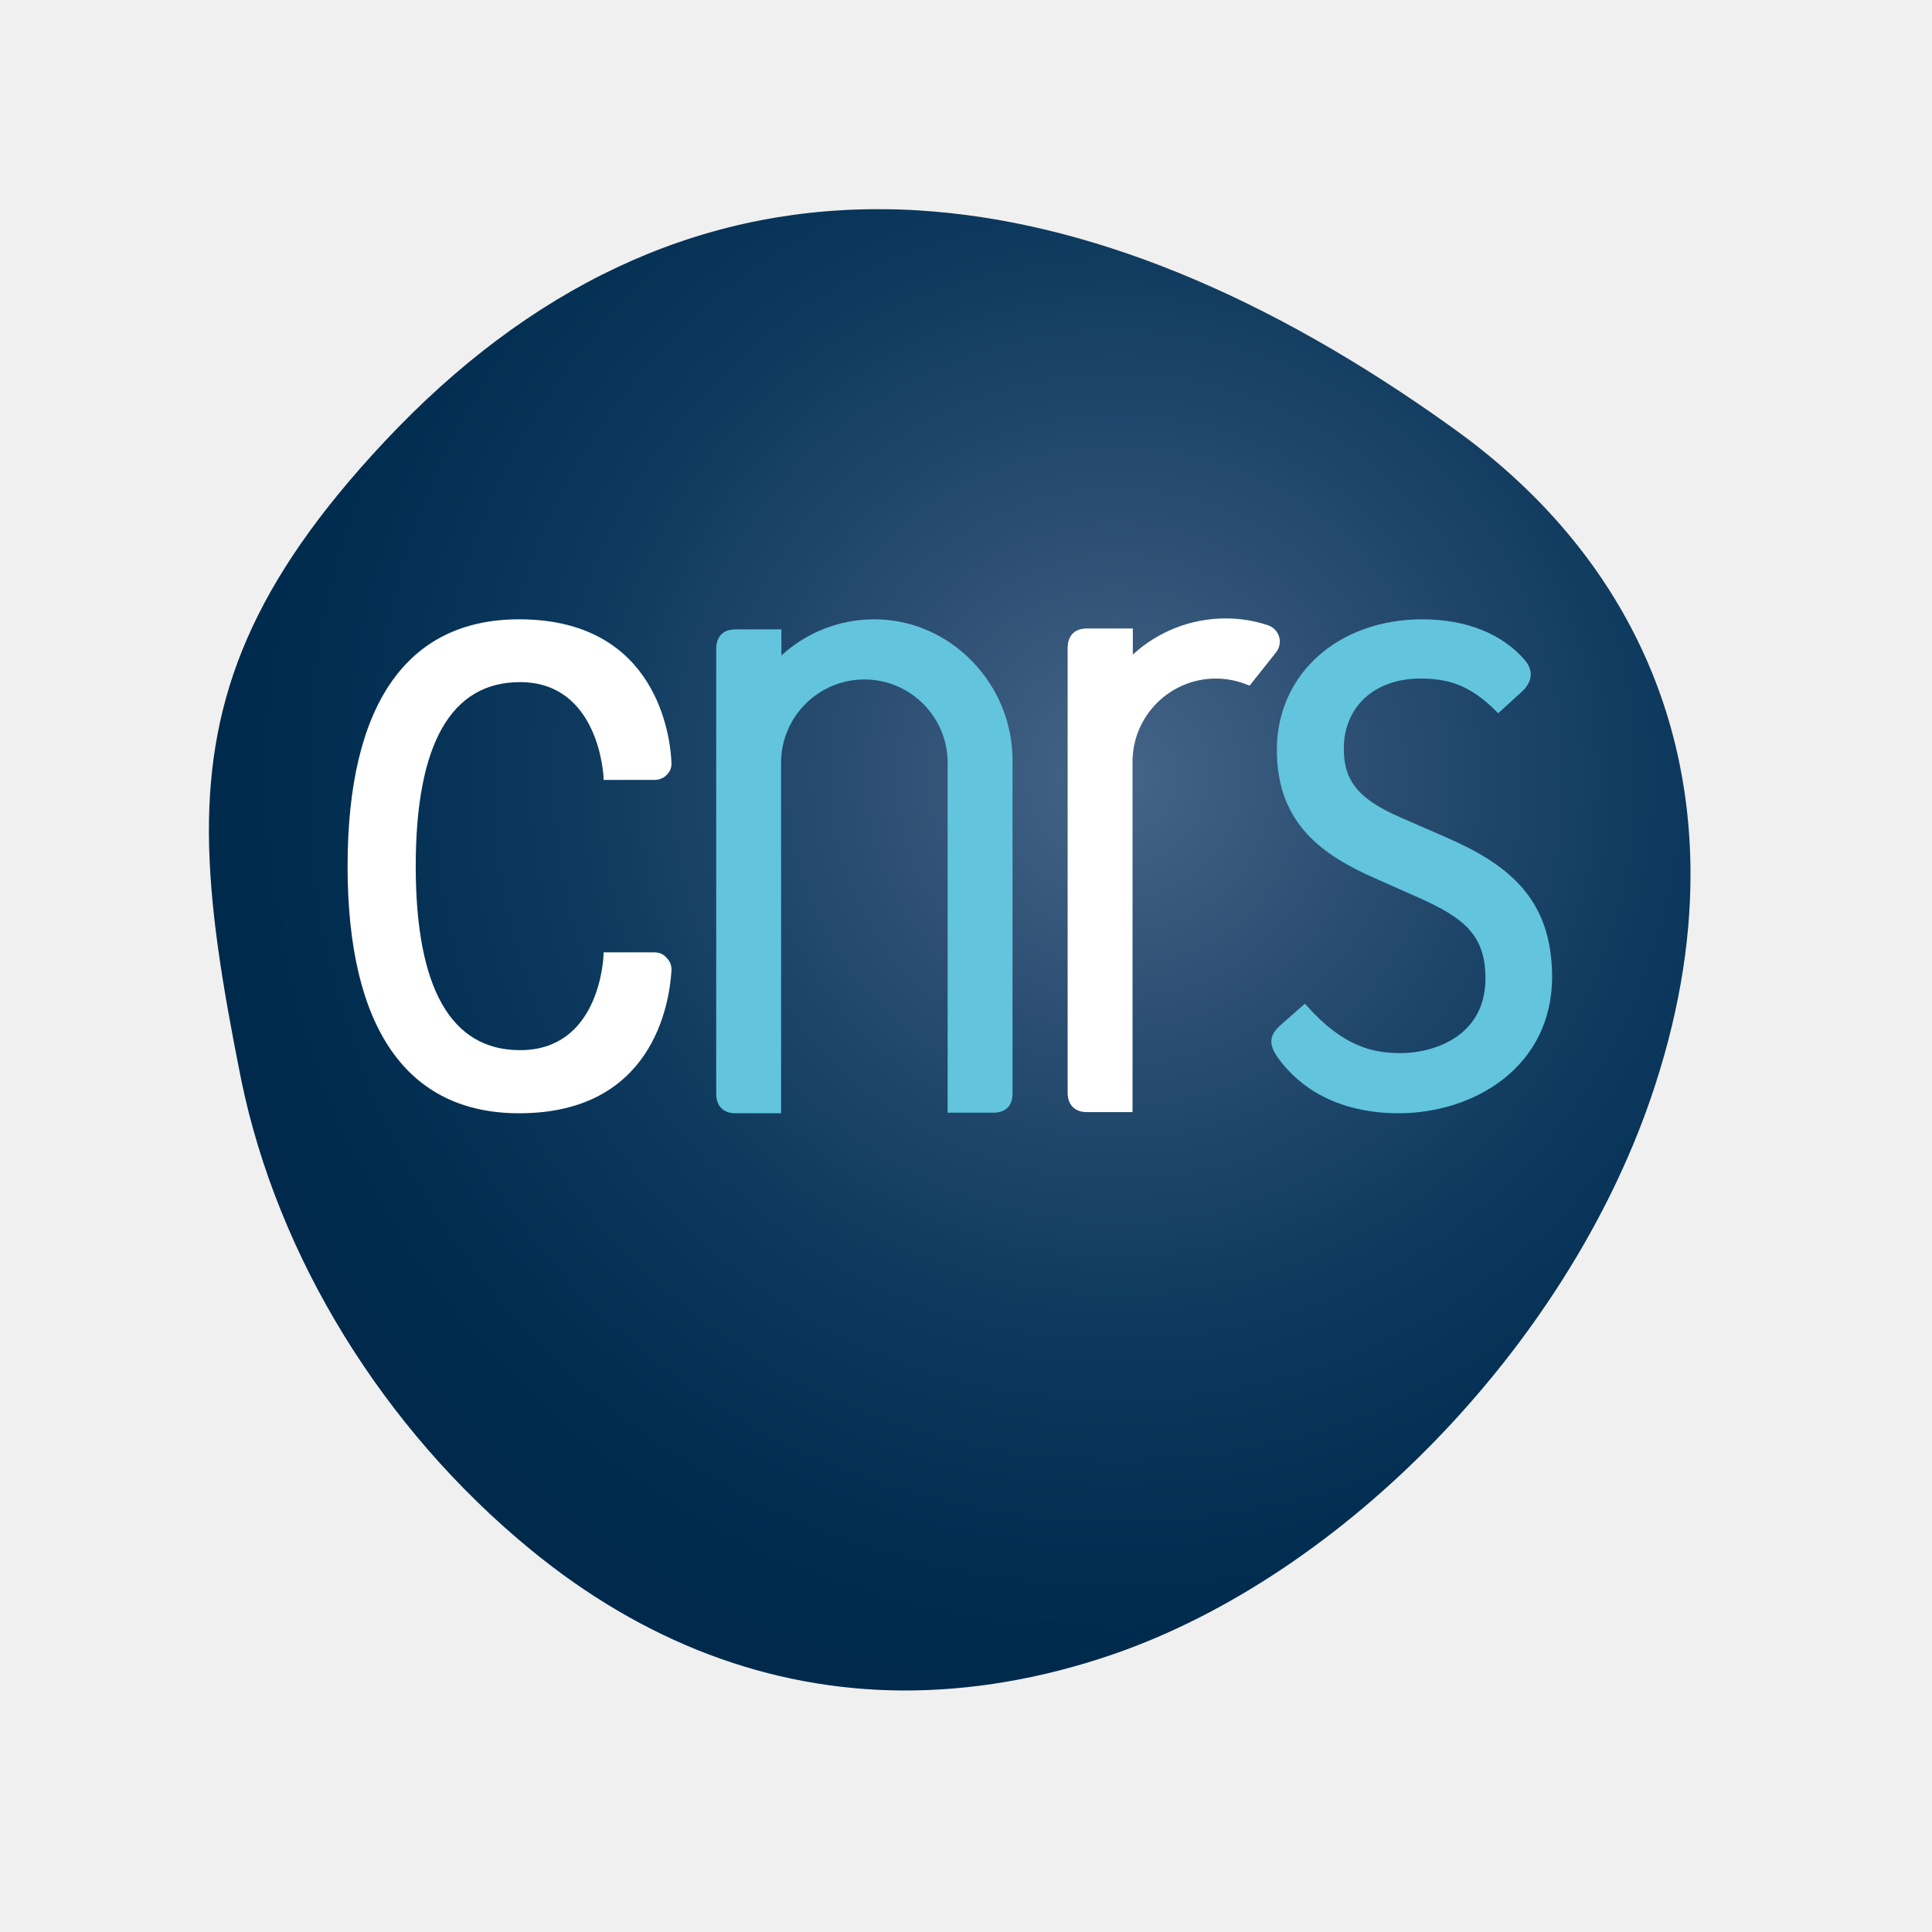
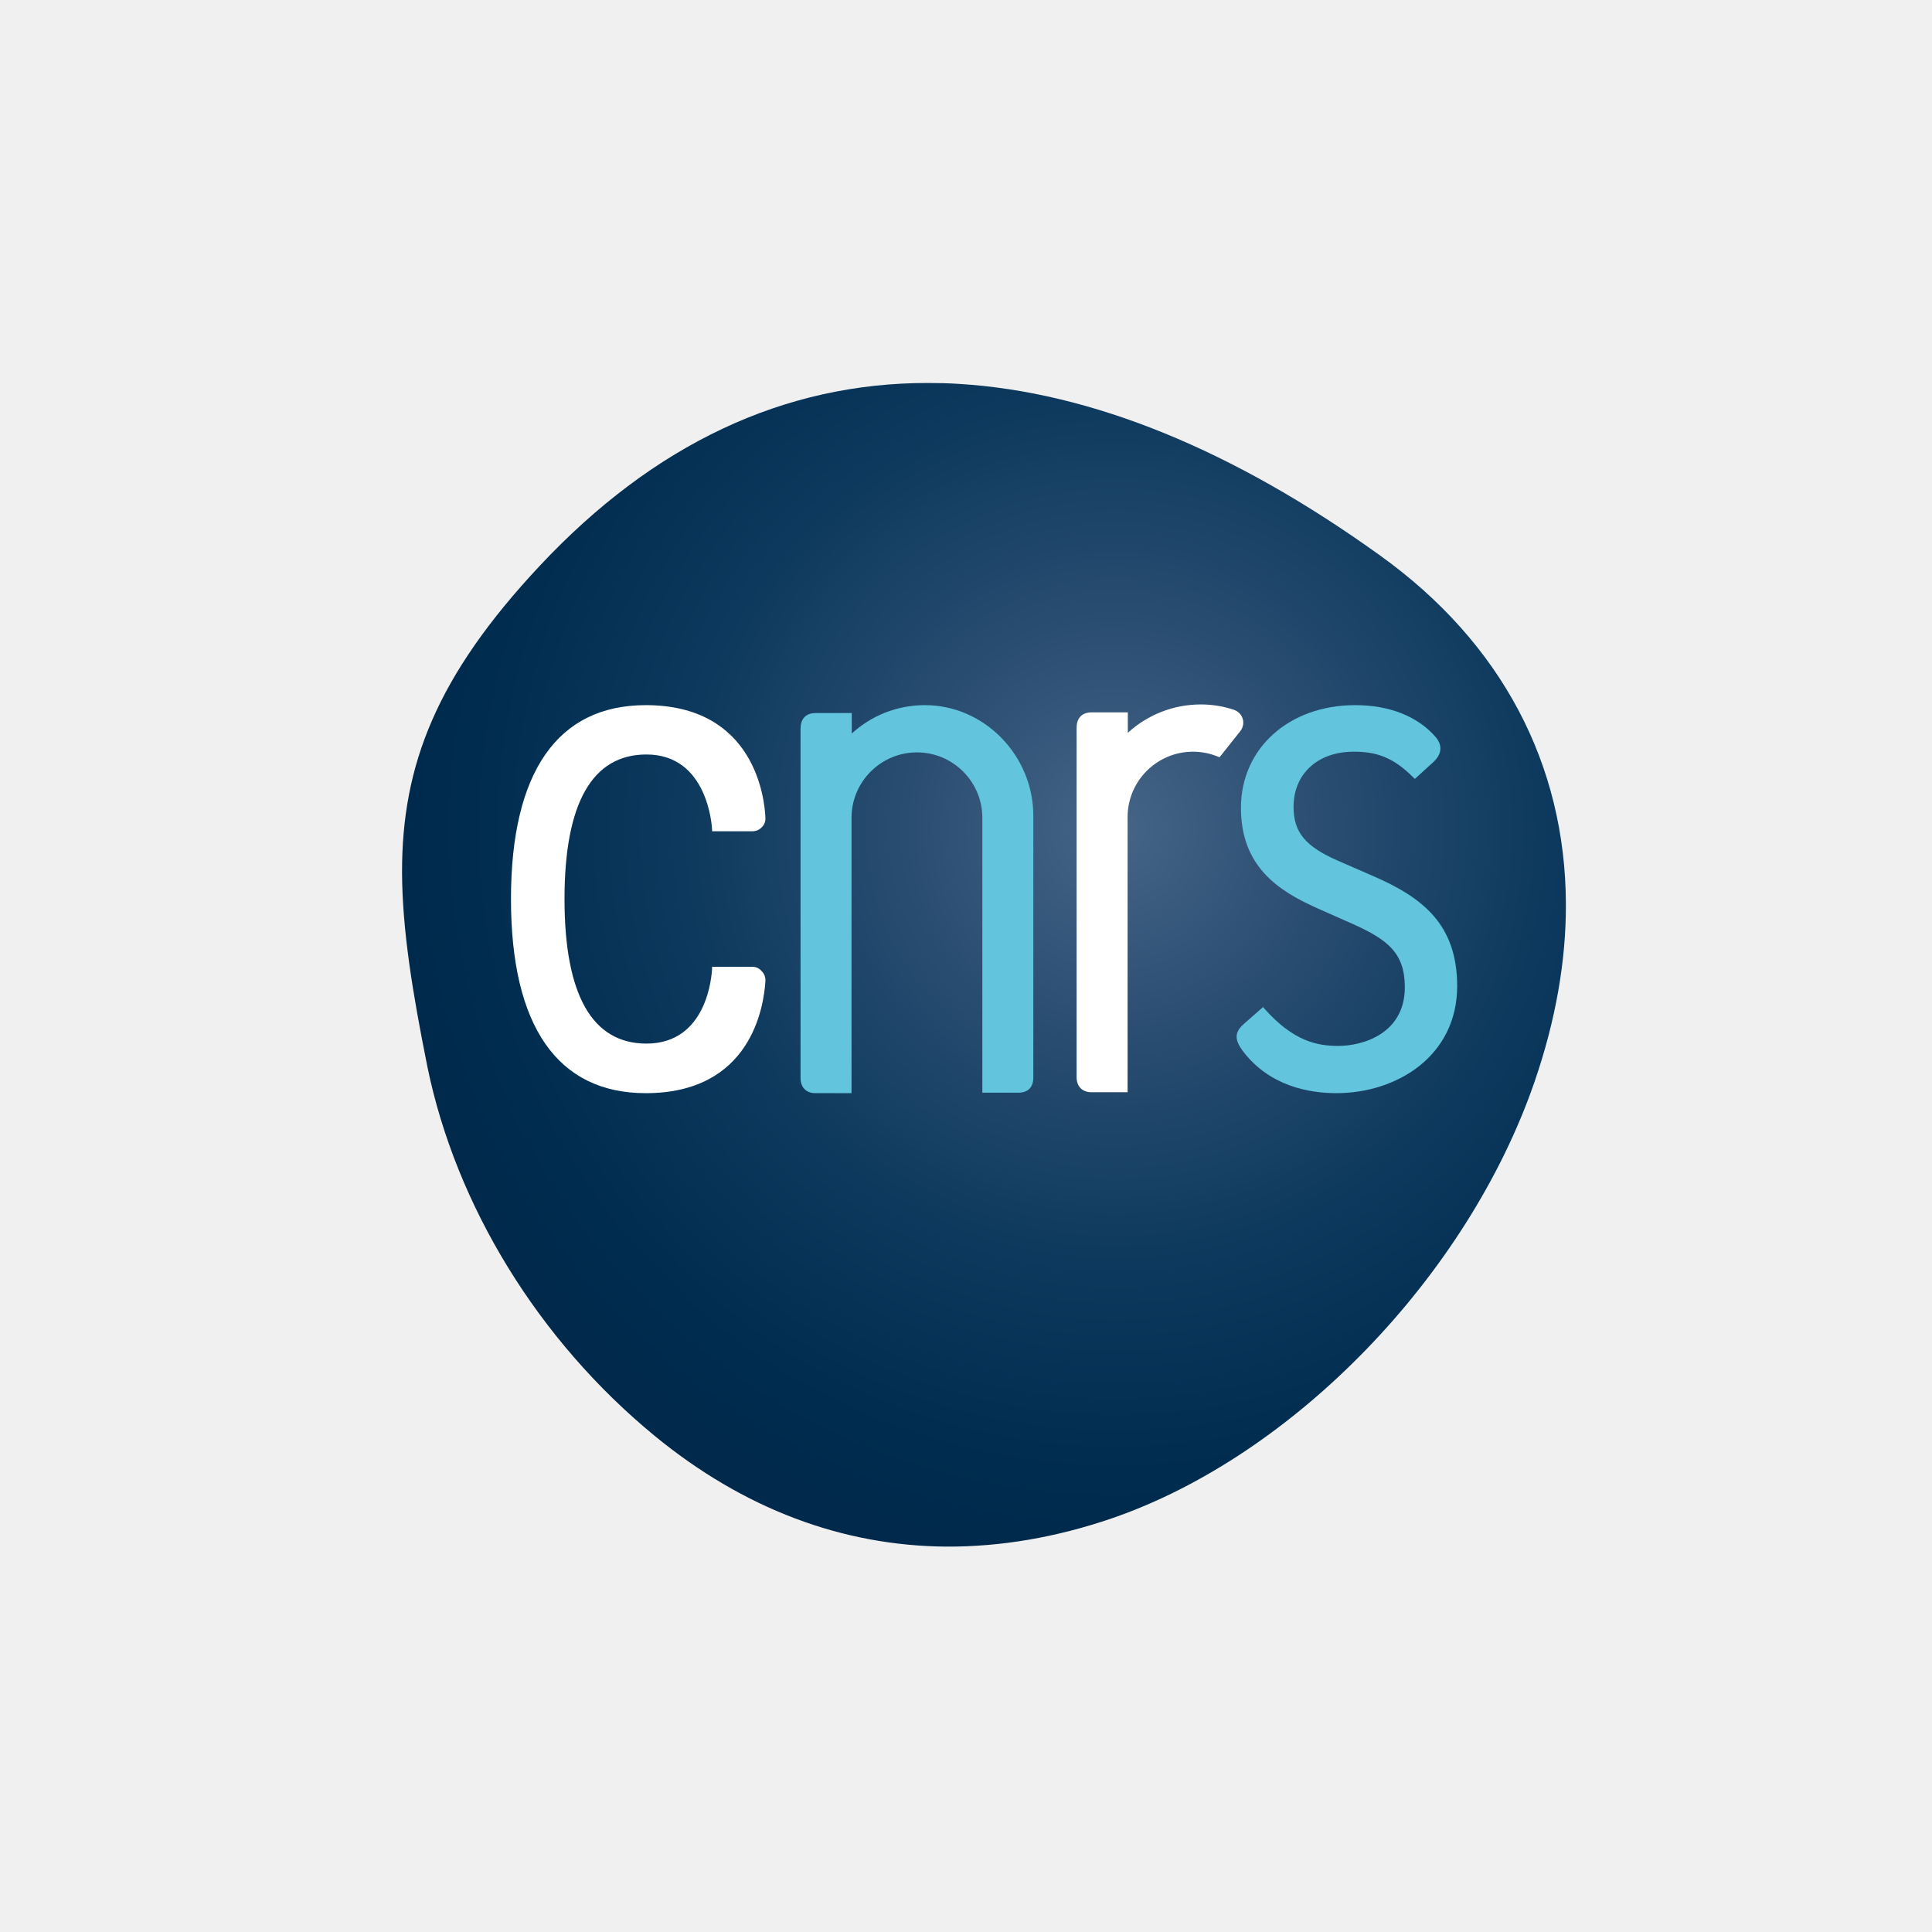
- <svg xmlns="http://www.w3.org/2000/svg" version="1.1" id="layer" x="0px" y="0px" viewBox="0 0 652 652" style="enable-background:new 0 0 652 652;" xml:space="preserve">
-   <style type="text/css">
+ <svg xmlns="http://www.w3.org/2000/svg" version="1.1" id="layer" x="0px" y="0px" viewBox="0 0 830 830" xml:space="preserve" width="830" height="830">
+   <defs id="defs10" />
+   <style type="text/css" id="style1">
	.st0{fill:url(#SVGID_1_);}
	.st1{fill:#FFFFFF;}
	.st2{fill:#62C4DD;}
</style>
-   <g>
-     <radialGradient id="SVGID_1_" cx="2048.568" cy="1654.77" r="1952.786" gradientTransform="matrix(0.1616 0 0 0.1616 46.1036 -5.3991)" gradientUnits="userSpaceOnUse">
-       <stop offset="0" style="stop-color:#456587" />
-       <stop offset="0.256" style="stop-color:#2C4F73" />
-       <stop offset="0.593" style="stop-color:#0C395D" />
-       <stop offset="0.852" style="stop-color:#002D50" />
-       <stop offset="1" style="stop-color:#00294B" />
+   <g id="g10" transform="translate(102.2203,93.9322)">
+     <radialGradient id="SVGID_1_" cx="2048.568" cy="1654.77" r="1952.786" gradientTransform="matrix(0.1616,0,0,0.1616,46.1036,-5.3991)" gradientUnits="userSpaceOnUse">
+       <stop offset="0" style="stop-color:#456587" id="stop1" />
+       <stop offset="0.256" style="stop-color:#2C4F73" id="stop2" />
+       <stop offset="0.593" style="stop-color:#0C395D" id="stop3" />
+       <stop offset="0.852" style="stop-color:#002D50" id="stop4" />
+       <stop offset="1" style="stop-color:#00294B" id="stop5" />
    </radialGradient>
-     <path class="st0" d="M309.9,71c-4.5-0.3-9-0.4-13.4-0.4c-61.9-0.1-117.9,26.3-166.8,78.5c-44.4,47.4-59.3,85.7-59.2,131.8   c0.1,24.7,4.5,51.6,10.9,83.5C93.7,424.2,129.2,482,179,522.9c38.1,31.3,80.6,47.3,125.4,47.6c23.2,0.1,47-3.9,71.2-12.2   c78-26.9,152.6-104,181.4-187.4c9.1-26.4,13.6-52.1,13.5-76.5c-0.2-59.8-27.5-112.1-79.7-149.6C427.6,99.3,366.7,74.5,309.9,71z" />
-     <g>
-       <path class="st1" d="M220.9,321.4h-17.2l0,0.5c-0.1,3.3-2.1,32.5-28.2,32.5c-23.3,0-35.2-20.9-35.2-62.1    c0-41.2,11.9-62.1,35.2-62.1c26.5,0,28.2,31.2,28.2,32.5l0,0.5h17.2c1.6,0,3.1-0.6,4.2-1.8c1.1-1.1,1.6-2.5,1.5-4    c-0.3-8.1-4.5-48.4-51.4-48.4c-37.9,0-57.9,28.8-57.9,83.3c0,54.6,20,83.4,57.9,83.4c45.1,0,50.7-36.9,51.4-48.1    c0.1-1.6-0.4-3.1-1.5-4.2C224,322,222.5,321.4,220.9,321.4z" />
-       <path class="st2" d="M487.4,282.3L487.4,282.3l-14.7-6.4c-14.2-6.2-19.2-12.3-19.2-23.2c0-14.2,10.4-23.7,25.8-23.7    c9.1,0,16.6,1.9,25.8,11.2l0.5,0.5l7.9-7.2c4.6-4.2,3.2-8.1,1.3-10.5c-7.7-9.1-20-14-34.8-14c-28.4,0-49.1,18.5-49.1,44.1    c0,25.1,15.8,35.6,32.9,43.2l15.1,6.7c15.2,6.8,22.4,12.6,22.4,27.2c0,19.9-18,25.2-28.6,25.2c-9.1,0-19.3-2-31.8-16.1l-0.5-0.6    l-8.2,7.2c-4.2,3.7-4.2,6.9-0.1,12.2c11.3,14.5,27.9,17.6,39.8,17.6c25.8,0,51.9-15.8,51.9-46.1    C523.7,303.3,509.2,291.7,487.4,282.3z" />
-       <path class="st2" d="M341.7,256.5c0-25.7-20.9-47.5-46.6-47.5c-12.1,0-23.1,4.6-31.4,12.2v-8.8h-15.5c-4.7,0-6.5,3-6.5,6.6v150.2    c0,4.2,2.6,6.5,6.4,6.5h15.5V257.4c0-15.5,12.6-28.1,28.1-28.1c15.5,0,28.1,12.6,28.1,28.1v118.1h15.4c4.3,0,6.5-2.4,6.5-6.5    C341.7,369.1,341.7,256.7,341.7,256.5z" />
-       <path class="st1" d="M430.6,220.2c0.8-1,1.3-2.3,1.3-3.7c0-2.6-1.7-4.7-4-5.5c-4.5-1.5-9.3-2.3-14.2-2.3    c-12.1,0-23.1,4.6-31.4,12.2v-8.8h-15.5c-4.7,0-6.5,3-6.5,6.6v150.1c0,4.2,2.6,6.5,6.4,6.5h15.5V257.1c0-15.5,12.6-28.1,28.1-28.1    c4.1,0,7.9,0.9,11.4,2.4L430.6,220.2L430.6,220.2z" />
+     <path class="st0" d="m 309.9,71 c -4.5,-0.3 -9,-0.4 -13.4,-0.4 -61.9,-0.1 -117.9,26.3 -166.8,78.5 -44.4,47.4 -59.3,85.7 -59.2,131.8 0.1,24.7 4.5,51.6 10.9,83.5 12.3,59.8 47.8,117.6 97.6,158.5 38.1,31.3 80.6,47.3 125.4,47.6 23.2,0.1 47,-3.9 71.2,-12.2 78,-26.9 152.6,-104 181.4,-187.4 9.1,-26.4 13.6,-52.1 13.5,-76.5 C 570.3,234.6 543,182.3 490.8,144.8 427.6,99.3 366.7,74.5 309.9,71 Z" id="path5" style="fill:url(#SVGID_1_)" />
+     <g id="g9">
+       <path class="st1" d="m 220.9,321.4 h -17.2 v 0.5 c -0.1,3.3 -2.1,32.5 -28.2,32.5 -23.3,0 -35.2,-20.9 -35.2,-62.1 0,-41.2 11.9,-62.1 35.2,-62.1 26.5,0 28.2,31.2 28.2,32.5 v 0.5 h 17.2 c 1.6,0 3.1,-0.6 4.2,-1.8 1.1,-1.1 1.6,-2.5 1.5,-4 -0.3,-8.1 -4.5,-48.4 -51.4,-48.4 -37.9,0 -57.9,28.8 -57.9,83.3 0,54.6 20,83.4 57.9,83.4 45.1,0 50.7,-36.9 51.4,-48.1 0.1,-1.6 -0.4,-3.1 -1.5,-4.2 -1.1,-1.4 -2.6,-2 -4.2,-2 z" id="path6" />
+       <path class="st2" d="m 487.4,282.3 v 0 l -14.7,-6.4 c -14.2,-6.2 -19.2,-12.3 -19.2,-23.2 0,-14.2 10.4,-23.7 25.8,-23.7 9.1,0 16.6,1.9 25.8,11.2 l 0.5,0.5 7.9,-7.2 c 4.6,-4.2 3.2,-8.1 1.3,-10.5 -7.7,-9.1 -20,-14 -34.8,-14 -28.4,0 -49.1,18.5 -49.1,44.1 0,25.1 15.8,35.6 32.9,43.2 l 15.1,6.7 c 15.2,6.8 22.4,12.6 22.4,27.2 0,19.9 -18,25.2 -28.6,25.2 -9.1,0 -19.3,-2 -31.8,-16.1 l -0.5,-0.6 -8.2,7.2 c -4.2,3.7 -4.2,6.9 -0.1,12.2 11.3,14.5 27.9,17.6 39.8,17.6 25.8,0 51.9,-15.8 51.9,-46.1 -0.1,-26.3 -14.6,-37.9 -36.4,-47.3 z" id="path7" />
+       <path class="st2" d="m 341.7,256.5 c 0,-25.7 -20.9,-47.5 -46.6,-47.5 -12.1,0 -23.1,4.6 -31.4,12.2 v -8.8 h -15.5 c -4.7,0 -6.5,3 -6.5,6.6 v 150.2 c 0,4.2 2.6,6.5 6.4,6.5 h 15.5 V 257.4 c 0,-15.5 12.6,-28.1 28.1,-28.1 15.5,0 28.1,12.6 28.1,28.1 v 118.1 h 15.4 c 4.3,0 6.5,-2.4 6.5,-6.5 0,0.1 0,-112.3 0,-112.5 z" id="path8" />
+       <path class="st1" d="m 430.6,220.2 c 0.8,-1 1.3,-2.3 1.3,-3.7 0,-2.6 -1.7,-4.7 -4,-5.5 -4.5,-1.5 -9.3,-2.3 -14.2,-2.3 -12.1,0 -23.1,4.6 -31.4,12.2 v -8.8 h -15.5 c -4.7,0 -6.5,3 -6.5,6.6 v 150.1 c 0,4.2 2.6,6.5 6.4,6.5 h 15.5 V 257.1 c 0,-15.5 12.6,-28.1 28.1,-28.1 4.1,0 7.9,0.9 11.4,2.4 z" id="path9" />
    </g>
  </g>
</svg>
